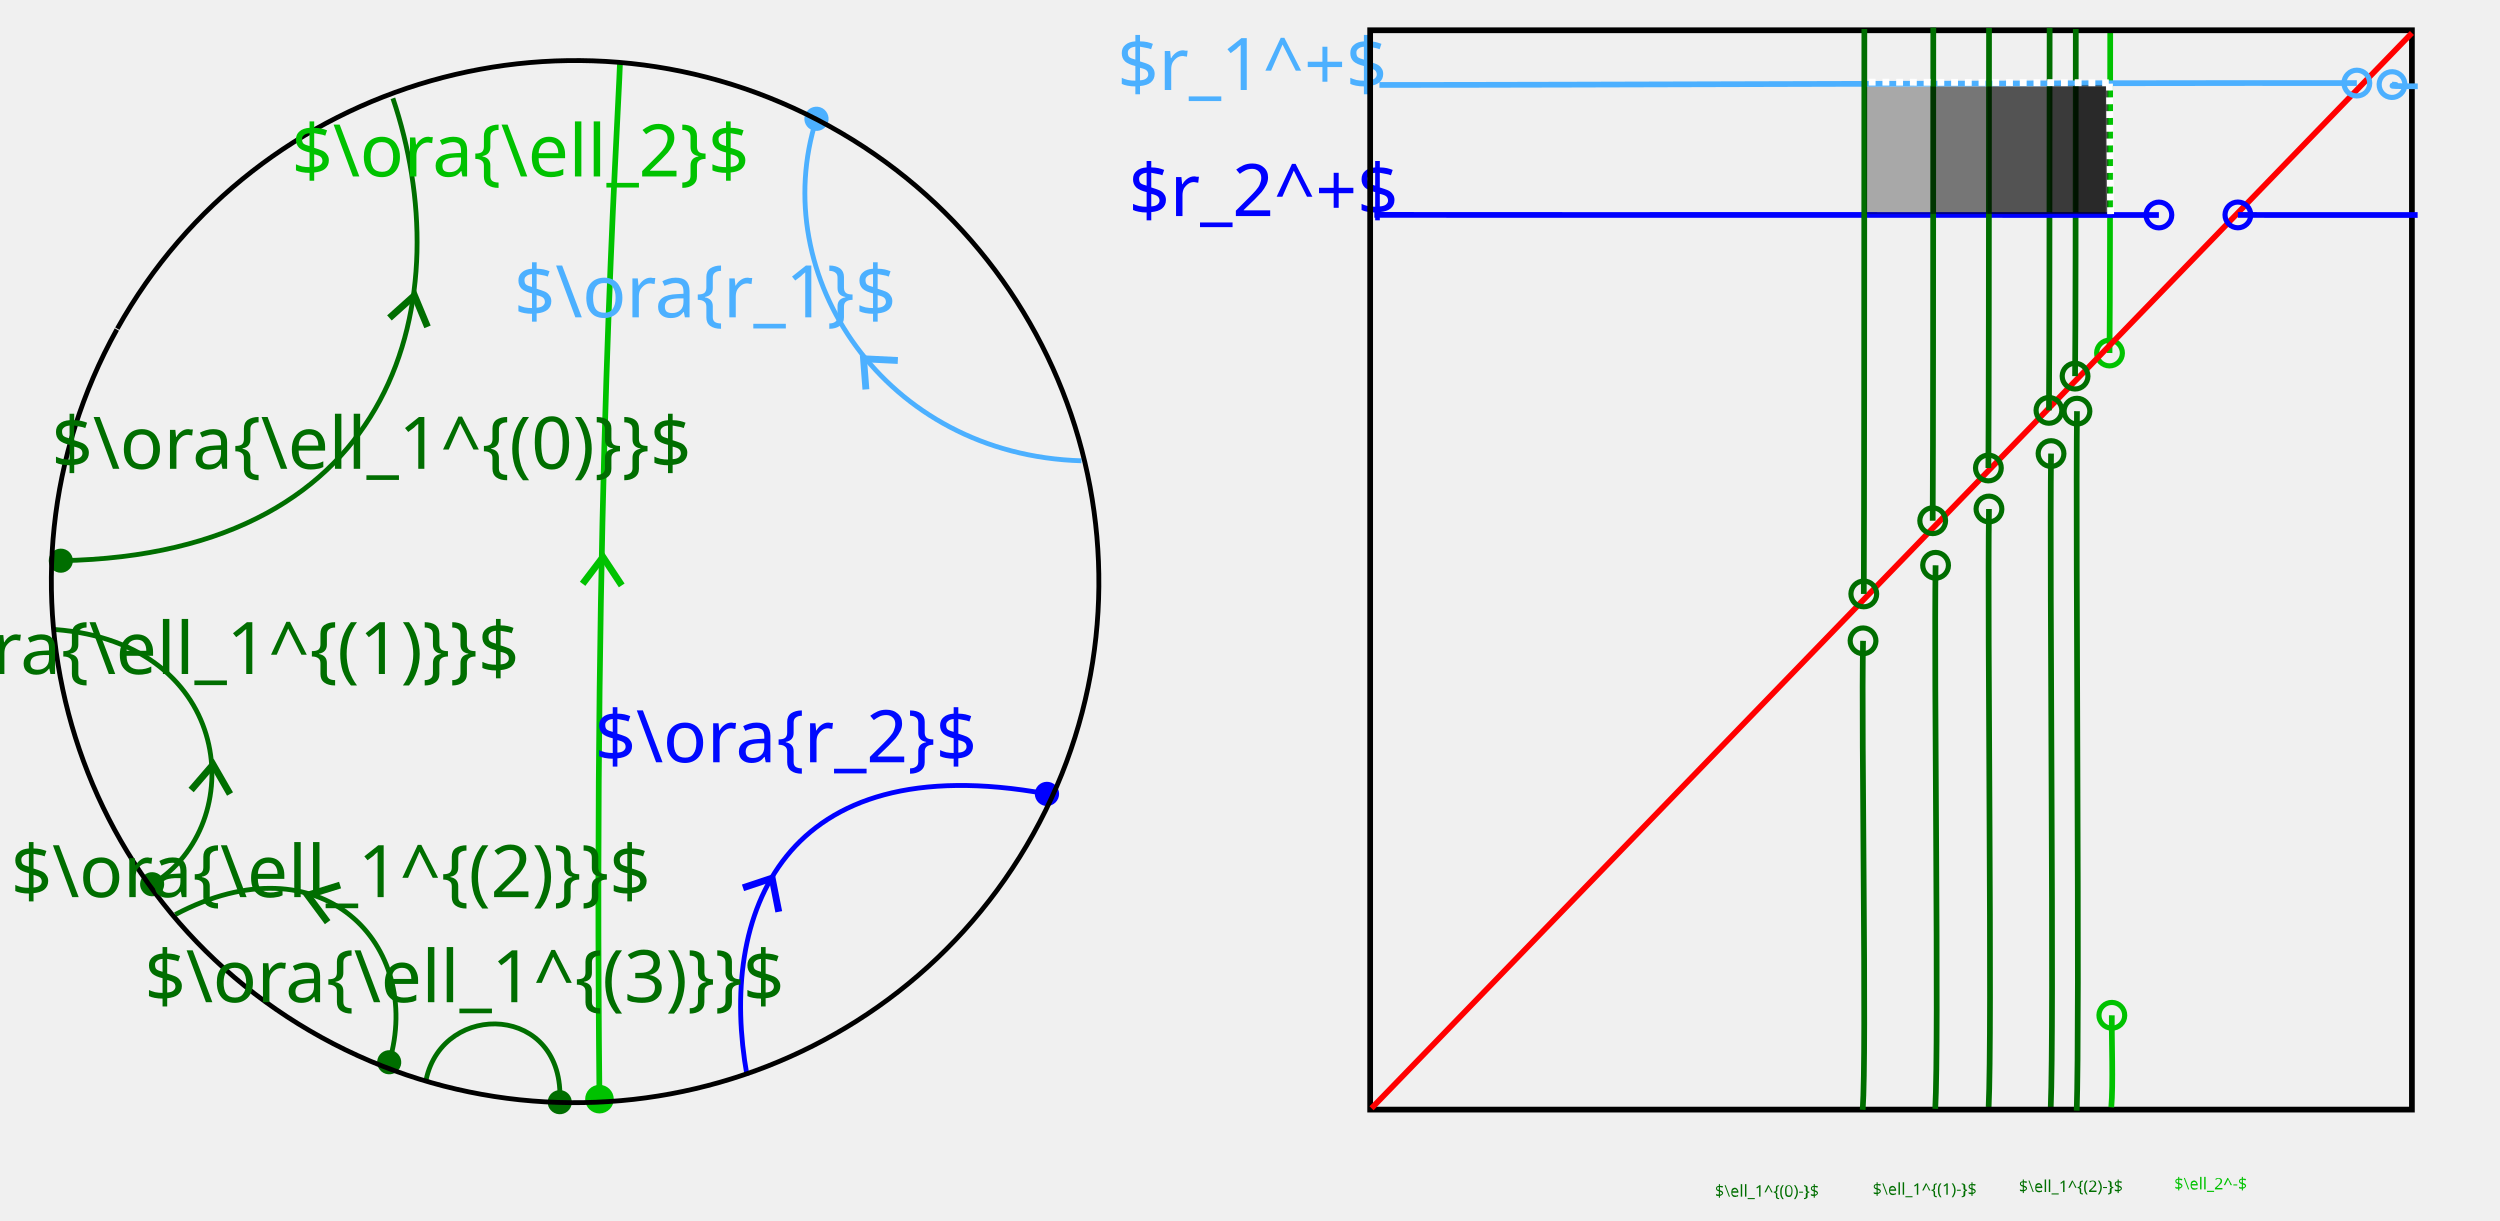
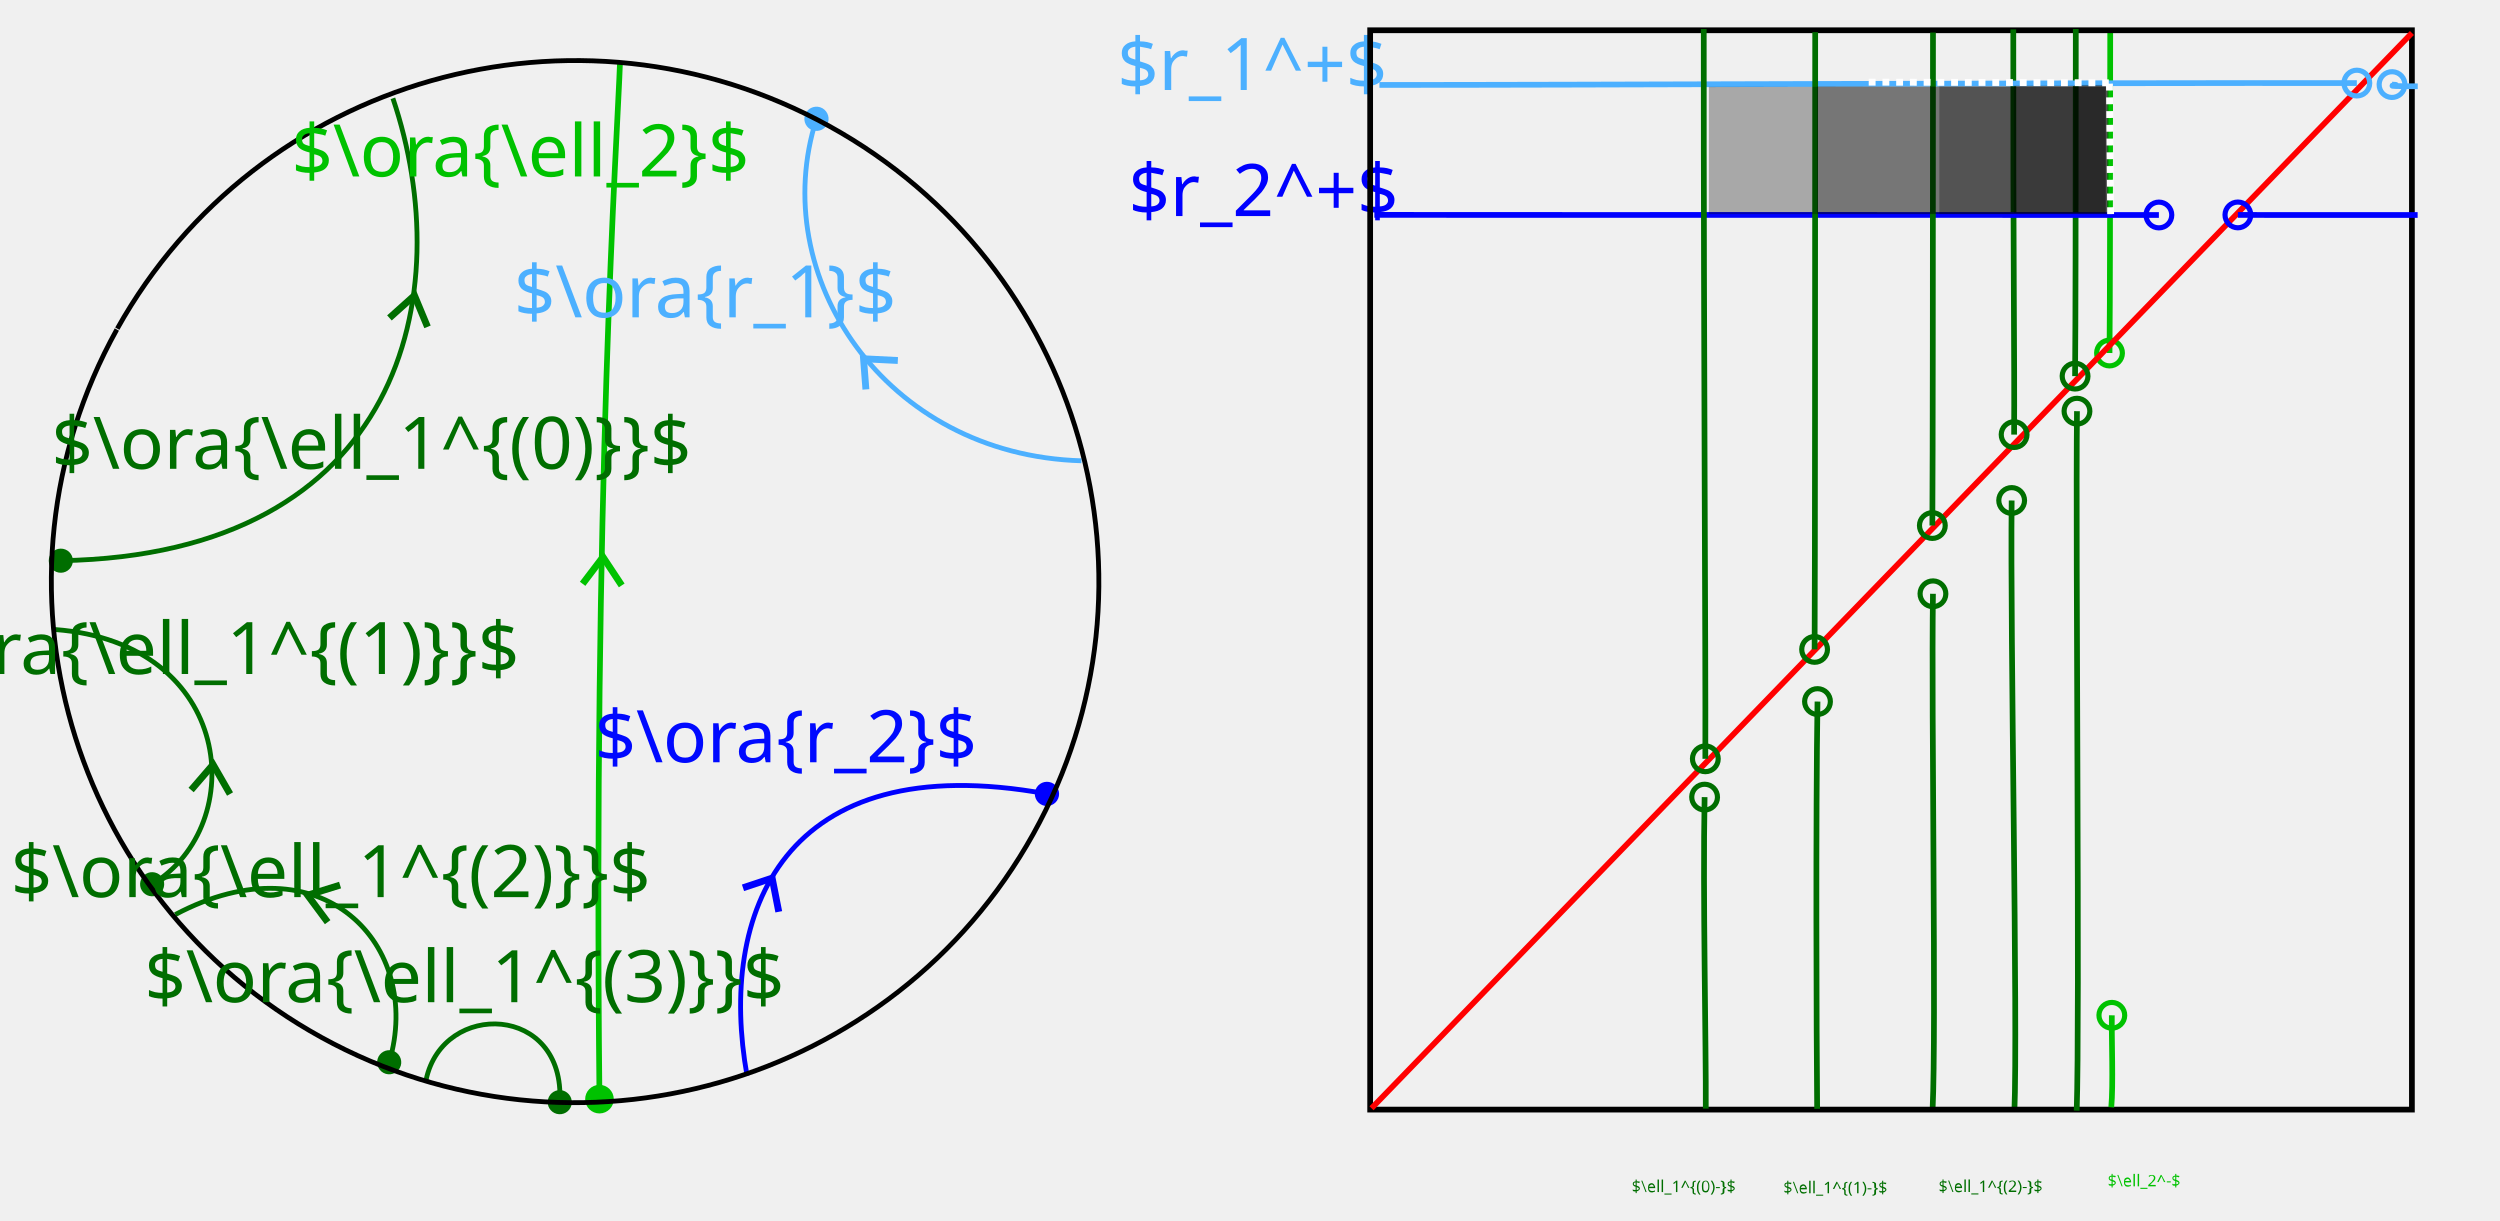
<svg xmlns="http://www.w3.org/2000/svg" width="4.3in" height="2.1in" viewBox="0 0 109.22 53.34" version="1.1" id="svg1">
  <defs id="defs1">
    <clipPath clipPathUnits="userSpaceOnUse" id="clipPath52">
      <path id="path52" style="stroke-width:0.1;stroke-linecap:square;paint-order:markers fill stroke;stop-color:#000000" d="m -880.828,-187.298 h 1640.84 v 73.282 h -1640.84 z" />
    </clipPath>
    <rect x="644.477" y="100.005" width="63.64" height="68.69" id="rect4" />
    <rect x="644.477" y="100.005" width="63.64" height="68.69" id="rect4-5" />
    <rect x="644.477" y="100.005" width="63.64" height="68.69" id="rect4-5-6" />
    <rect x="644.477" y="100.005" width="63.64" height="68.69" id="rect4-5-6-1" />
    <rect x="644.477" y="100.005" width="63.64" height="68.69" id="rect4-5-6-1-0" />
    <rect x="644.477" y="100.005" width="63.64" height="68.69" id="rect4-9" />
    <rect x="644.477" y="100.005" width="63.64" height="68.69" id="rect4-5-6-9" />
    <rect x="644.477" y="100.005" width="63.64" height="68.69" id="rect4-5-6-1-0-8" />
    <marker style="overflow:visible" id="ColoredDot-0" refX="0" refY="0" orient="auto" markerWidth="1" markerHeight="1" viewBox="0 0 1 1" preserveAspectRatio="xMidYMid">
      <path transform="scale(0.45)" style="fill:context-fill;fill-rule:evenodd;stroke:context-stroke;stroke-width:2" d="M 5,0 C 5,2.76 2.76,5 0,5 -2.76,5 -5,2.76 -5,0 c 0,-2.76 2.3,-5 5,-5 2.76,0 5,2.24 5,5 z" id="path20-1" />
    </marker>
    <marker style="overflow:visible" id="marker4-6-8-9-7-7" refX="0" refY="0" orient="auto-start-reverse" markerWidth="1" markerHeight="1" viewBox="0 0 1 1" preserveAspectRatio="xMidYMid">
      <path transform="scale(0.7)" d="M -2,-4 9,0 -2,4 c 2,-2.33 2,-5.66 0,-8 z" style="fill:context-stroke;fill-rule:evenodd;stroke:none" id="path4-9-0-6-7-8" />
    </marker>
    <marker style="overflow:visible" id="ColoredDot-77-1-5" refX="0" refY="0" orient="auto" markerWidth="1" markerHeight="1" viewBox="0 0 1 1" preserveAspectRatio="xMidYMid">
      <path transform="scale(0.45)" style="fill:context-fill;fill-rule:evenodd;stroke:context-stroke;stroke-width:2" d="M 5,0 C 5,2.76 2.76,5 0,5 -2.76,5 -5,2.76 -5,0 c 0,-2.76 2.3,-5 5,-5 2.76,0 5,2.24 5,5 z" id="path20-9-6-6" />
    </marker>
    <marker style="overflow:visible" id="marker4-6-8-6-3" refX="0" refY="0" orient="auto-start-reverse" markerWidth="1" markerHeight="1" viewBox="0 0 1 1" preserveAspectRatio="xMidYMid">
      <path transform="scale(0.7)" d="M -2,-4 9,0 -2,4 c 2,-2.33 2,-5.66 0,-8 z" style="fill:context-stroke;fill-rule:evenodd;stroke:none" id="path4-9-0-3-7" />
    </marker>
    <marker style="overflow:visible" id="ColoredDot-6-5" refX="0" refY="0" orient="auto" markerWidth="1" markerHeight="1" viewBox="0 0 1 1" preserveAspectRatio="xMidYMid">
      <path transform="scale(0.45)" style="fill:context-fill;fill-rule:evenodd;stroke:context-stroke;stroke-width:2" d="M 5,0 C 5,2.76 2.76,5 0,5 -2.76,5 -5,2.76 -5,0 c 0,-2.76 2.3,-5 5,-5 2.76,0 5,2.24 5,5 z" id="path20-7-3" />
    </marker>
    <marker style="overflow:visible" id="marker4" refX="0" refY="0" orient="auto" markerWidth="1" markerHeight="1" viewBox="0 0 1 1" preserveAspectRatio="xMidYMid">
      <path transform="scale(0.45)" style="fill:context-fill;fill-rule:evenodd;stroke:context-stroke;stroke-width:2" d="M 5,0 C 5,2.76 2.76,5 0,5 -2.76,5 -5,2.76 -5,0 c 0,-2.76 2.3,-5 5,-5 2.76,0 5,2.24 5,5 z" id="path4" />
    </marker>
    <marker style="overflow:visible" id="marker4-6-8-9-7-8" refX="0" refY="0" orient="auto-start-reverse" markerWidth="1" markerHeight="1" viewBox="0 0 1 1" preserveAspectRatio="xMidYMid">
      <path transform="scale(0.7)" d="M -2,-4 9,0 -2,4 c 2,-2.33 2,-5.66 0,-8 z" style="fill:context-stroke;fill-rule:evenodd;stroke:none" id="path4-9-0-6-7-9" />
    </marker>
    <marker style="overflow:visible" id="ColoredDot-77-1-1" refX="0" refY="0" orient="auto" markerWidth="1" markerHeight="1" viewBox="0 0 1 1" preserveAspectRatio="xMidYMid">
      <path transform="scale(0.45)" style="fill:context-fill;fill-rule:evenodd;stroke:context-stroke;stroke-width:2" d="M 5,0 C 5,2.76 2.76,5 0,5 -2.76,5 -5,2.76 -5,0 c 0,-2.76 2.3,-5 5,-5 2.76,0 5,2.24 5,5 z" id="path20-9-6-5" />
    </marker>
    <marker style="overflow:visible" id="marker4-6-8-0" refX="0" refY="0" orient="auto-start-reverse" markerWidth="1" markerHeight="1" viewBox="0 0 1 1" preserveAspectRatio="xMidYMid">
      <path transform="scale(0.7)" d="M -2,-4 9,0 -2,4 c 2,-2.33 2,-5.66 0,-8 z" style="fill:context-stroke;fill-rule:evenodd;stroke:none" id="path4-9-0-1" />
    </marker>
    <marker style="overflow:visible" id="Dot" refX="0" refY="0" orient="auto" markerWidth="1" markerHeight="1" viewBox="0 0 1 1" preserveAspectRatio="xMidYMid">
      <path transform="scale(0.5)" style="fill:context-stroke;fill-rule:evenodd;stroke:none" d="M 5,0 C 5,2.76 2.76,5 0,5 -2.76,5 -5,2.76 -5,0 c 0,-2.76 2.3,-5 5,-5 2.76,0 5,2.24 5,5 z" id="path17" />
    </marker>
    <marker style="overflow:visible" id="marker4-6" refX="0" refY="0" orient="auto-start-reverse" markerWidth="1" markerHeight="1" viewBox="0 0 1 1" preserveAspectRatio="xMidYMid">
      <path transform="scale(0.7)" d="M -2,-4 9,0 -2,4 c 2,-2.33 2,-5.66 0,-8 z" style="fill:context-stroke;fill-rule:evenodd;stroke:none" id="path4-9" />
    </marker>
    <marker style="overflow:visible" id="marker4-6-8-9-8" refX="0" refY="0" orient="auto-start-reverse" markerWidth="1" markerHeight="1" viewBox="0 0 1 1" preserveAspectRatio="xMidYMid">
      <path transform="scale(0.7)" d="M -2,-4 9,0 -2,4 c 2,-2.33 2,-5.66 0,-8 z" style="fill:context-stroke;fill-rule:evenodd;stroke:none" id="path4-9-0-6-76" />
    </marker>
    <marker style="overflow:visible" id="ColoredDot-77-2" refX="0" refY="0" orient="auto" markerWidth="1" markerHeight="1" viewBox="0 0 1 1" preserveAspectRatio="xMidYMid">
      <path transform="scale(0.45)" style="fill:context-fill;fill-rule:evenodd;stroke:context-stroke;stroke-width:2" d="M 5,0 C 5,2.76 2.76,5 0,5 -2.76,5 -5,2.76 -5,0 c 0,-2.76 2.3,-5 5,-5 2.76,0 5,2.24 5,5 z" id="path20-9-691" />
    </marker>
    <marker style="overflow:visible" id="Dot-0" refX="0" refY="0" orient="auto" markerWidth="1" markerHeight="1" viewBox="0 0 1 1" preserveAspectRatio="xMidYMid">
      <path transform="scale(0.5)" style="fill:context-stroke;fill-rule:evenodd;stroke:none" d="M 5,0 C 5,2.76 2.76,5 0,5 -2.76,5 -5,2.76 -5,0 c 0,-2.76 2.3,-5 5,-5 2.76,0 5,2.24 5,5 z" id="path17-0" />
    </marker>
    <marker style="overflow:visible" id="marker4-6-8-9-7-7-9" refX="0" refY="0" orient="auto-start-reverse" markerWidth="1" markerHeight="1" viewBox="0 0 1 1" preserveAspectRatio="xMidYMid">
      <path transform="scale(0.7)" d="M -2,-4 9,0 -2,4 c 2,-2.33 2,-5.66 0,-8 z" style="fill:context-stroke;fill-rule:evenodd;stroke:none" id="path4-9-0-6-7-8-1" />
    </marker>
    <marker style="overflow:visible" id="ColoredDot-77-1-5-7" refX="0" refY="0" orient="auto" markerWidth="1" markerHeight="1" viewBox="0 0 1 1" preserveAspectRatio="xMidYMid">
      <path transform="scale(0.45)" style="fill:context-fill;fill-rule:evenodd;stroke:context-stroke;stroke-width:2" d="M 5,0 C 5,2.76 2.76,5 0,5 -2.76,5 -5,2.76 -5,0 c 0,-2.76 2.3,-5 5,-5 2.76,0 5,2.24 5,5 z" id="path20-9-6-6-3" />
    </marker>
    <marker style="overflow:visible" id="marker4-6-8-9-7-8-7" refX="0" refY="0" orient="auto-start-reverse" markerWidth="1" markerHeight="1" viewBox="0 0 1 1" preserveAspectRatio="xMidYMid">
      <path transform="scale(0.7)" d="M -2,-4 9,0 -2,4 c 2,-2.33 2,-5.66 0,-8 z" style="fill:context-stroke;fill-rule:evenodd;stroke:none" id="path4-9-0-6-7-9-9" />
    </marker>
    <marker style="overflow:visible" id="ColoredDot-77-1-1-6" refX="0" refY="0" orient="auto" markerWidth="1" markerHeight="1" viewBox="0 0 1 1" preserveAspectRatio="xMidYMid">
      <path transform="scale(0.45)" style="fill:context-fill;fill-rule:evenodd;stroke:context-stroke;stroke-width:2" d="M 5,0 C 5,2.76 2.76,5 0,5 -2.76,5 -5,2.76 -5,0 c 0,-2.76 2.3,-5 5,-5 2.76,0 5,2.24 5,5 z" id="path20-9-6-5-2" />
    </marker>
    <marker style="overflow:visible" id="marker4-6-8-9-7-8-1" refX="0" refY="0" orient="auto-start-reverse" markerWidth="1" markerHeight="1" viewBox="0 0 1 1" preserveAspectRatio="xMidYMid">
      <path transform="scale(0.7)" d="M -2,-4 9,0 -2,4 c 2,-2.33 2,-5.66 0,-8 z" style="fill:context-stroke;fill-rule:evenodd;stroke:none" id="path4-9-0-6-7-9-7" />
    </marker>
    <marker style="overflow:visible" id="ColoredDot-77-1-1-8" refX="0" refY="0" orient="auto" markerWidth="1" markerHeight="1" viewBox="0 0 1 1" preserveAspectRatio="xMidYMid">
      <path transform="scale(0.45)" style="fill:context-fill;fill-rule:evenodd;stroke:context-stroke;stroke-width:2" d="M 5,0 C 5,2.76 2.76,5 0,5 -2.76,5 -5,2.76 -5,0 c 0,-2.76 2.3,-5 5,-5 2.76,0 5,2.24 5,5 z" id="path20-9-6-5-7" />
    </marker>
    <marker style="overflow:visible" id="marker4-6-8-9-7-8-1-1" refX="0" refY="0" orient="auto-start-reverse" markerWidth="1" markerHeight="1" viewBox="0 0 1 1" preserveAspectRatio="xMidYMid">
      <path transform="scale(0.7)" d="M -2,-4 9,0 -2,4 c 2,-2.33 2,-5.66 0,-8 z" style="fill:context-stroke;fill-rule:evenodd;stroke:none" id="path4-9-0-6-7-9-7-9" />
    </marker>
    <marker style="overflow:visible" id="ColoredDot-77-1-1-8-9" refX="0" refY="0" orient="auto" markerWidth="1" markerHeight="1" viewBox="0 0 1 1" preserveAspectRatio="xMidYMid">
      <path transform="scale(0.45)" style="fill:context-fill;fill-rule:evenodd;stroke:context-stroke;stroke-width:2" d="M 5,0 C 5,2.76 2.76,5 0,5 -2.76,5 -5,2.76 -5,0 c 0,-2.76 2.3,-5 5,-5 2.76,0 5,2.24 5,5 z" id="path20-9-6-5-7-1" />
    </marker>
    <marker style="overflow:visible" id="marker4-6-8-9-7-8-1-1-9" refX="0" refY="0" orient="auto-start-reverse" markerWidth="1" markerHeight="1" viewBox="0 0 1 1" preserveAspectRatio="xMidYMid">
      <path transform="scale(0.7)" d="M -2,-4 9,0 -2,4 c 2,-2.33 2,-5.66 0,-8 z" style="fill:context-stroke;fill-rule:evenodd;stroke:none" id="path4-9-0-6-7-9-7-9-5" />
    </marker>
    <marker style="overflow:visible" id="ColoredDot-77-1-1-8-9-0" refX="0" refY="0" orient="auto" markerWidth="1" markerHeight="1" viewBox="0 0 1 1" preserveAspectRatio="xMidYMid">
      <path transform="scale(0.45)" style="fill:context-fill;fill-rule:evenodd;stroke:context-stroke;stroke-width:2" d="M 5,0 C 5,2.76 2.76,5 0,5 -2.76,5 -5,2.76 -5,0 c 0,-2.76 2.3,-5 5,-5 2.76,0 5,2.24 5,5 z" id="path20-9-6-5-7-1-4" />
    </marker>
    <marker style="overflow:visible" id="marker4-6-8-0-1" refX="0" refY="0" orient="auto-start-reverse" markerWidth="1" markerHeight="1" viewBox="0 0 1 1" preserveAspectRatio="xMidYMid">
      <path transform="scale(0.7)" d="M -2,-4 9,0 -2,4 c 2,-2.33 2,-5.66 0,-8 z" style="fill:context-stroke;fill-rule:evenodd;stroke:none" id="path4-9-0-1-4" />
    </marker>
    <marker style="overflow:visible" id="ColoredDot-0-3" refX="0" refY="0" orient="auto" markerWidth="1" markerHeight="1" viewBox="0 0 1 1" preserveAspectRatio="xMidYMid">
      <path transform="scale(0.45)" style="fill:context-fill;fill-rule:evenodd;stroke:context-stroke;stroke-width:2" d="M 5,0 C 5,2.76 2.76,5 0,5 -2.76,5 -5,2.76 -5,0 c 0,-2.76 2.3,-5 5,-5 2.76,0 5,2.24 5,5 z" id="path20-1-9" />
    </marker>
    <marker style="overflow:visible" id="marker4-6-8-0-9" refX="0" refY="0" orient="auto-start-reverse" markerWidth="1" markerHeight="1" viewBox="0 0 1 1" preserveAspectRatio="xMidYMid">
      <path transform="scale(0.7)" d="M -2,-4 9,0 -2,4 c 2,-2.33 2,-5.66 0,-8 z" style="fill:context-stroke;fill-rule:evenodd;stroke:none" id="path4-9-0-1-2" />
    </marker>
    <marker style="overflow:visible" id="ColoredDot-0-6" refX="0" refY="0" orient="auto" markerWidth="1" markerHeight="1" viewBox="0 0 1 1" preserveAspectRatio="xMidYMid">
      <path transform="scale(0.45)" style="fill:context-fill;fill-rule:evenodd;stroke:context-stroke;stroke-width:2" d="M 5,0 C 5,2.76 2.76,5 0,5 -2.76,5 -5,2.76 -5,0 c 0,-2.76 2.3,-5 5,-5 2.76,0 5,2.24 5,5 z" id="path20-1-0" />
    </marker>
    <marker style="overflow:visible" id="marker4-6-8-0-9-5" refX="0" refY="0" orient="auto-start-reverse" markerWidth="1" markerHeight="1" viewBox="0 0 1 1" preserveAspectRatio="xMidYMid">
      <path transform="scale(0.7)" d="M -2,-4 9,0 -2,4 c 2,-2.33 2,-5.66 0,-8 z" style="fill:context-stroke;fill-rule:evenodd;stroke:none" id="path4-9-0-1-2-5" />
    </marker>
    <marker style="overflow:visible" id="ColoredDot-0-6-9" refX="0" refY="0" orient="auto" markerWidth="1" markerHeight="1" viewBox="0 0 1 1" preserveAspectRatio="xMidYMid">
      <path transform="scale(0.45)" style="fill:context-fill;fill-rule:evenodd;stroke:context-stroke;stroke-width:2" d="M 5,0 C 5,2.76 2.76,5 0,5 -2.76,5 -5,2.76 -5,0 c 0,-2.76 2.3,-5 5,-5 2.76,0 5,2.24 5,5 z" id="path20-1-0-2" />
    </marker>
    <marker style="overflow:visible" id="marker4-6-8-0-5" refX="0" refY="0" orient="auto-start-reverse" markerWidth="1" markerHeight="1" viewBox="0 0 1 1" preserveAspectRatio="xMidYMid">
      <path transform="scale(0.7)" d="M -2,-4 9,0 -2,4 c 2,-2.33 2,-5.66 0,-8 z" style="fill:context-stroke;fill-rule:evenodd;stroke:none" id="path4-9-0-1-3" />
    </marker>
    <marker style="overflow:visible" id="ColoredDot-0-1" refX="0" refY="0" orient="auto" markerWidth="1" markerHeight="1" viewBox="0 0 1 1" preserveAspectRatio="xMidYMid">
      <path transform="scale(0.45)" style="fill:context-fill;fill-rule:evenodd;stroke:context-stroke;stroke-width:2" d="M 5,0 C 5,2.76 2.76,5 0,5 -2.76,5 -5,2.76 -5,0 c 0,-2.76 2.3,-5 5,-5 2.76,0 5,2.24 5,5 z" id="path20-1-8" />
    </marker>
    <marker style="overflow:visible" id="Dot-2" refX="0" refY="0" orient="auto" markerWidth="1" markerHeight="1" viewBox="0 0 1 1" preserveAspectRatio="xMidYMid">
      <path transform="scale(0.5)" style="fill:context-stroke;fill-rule:evenodd;stroke:none" d="M 5,0 C 5,2.76 2.76,5 0,5 -2.76,5 -5,2.76 -5,0 c 0,-2.76 2.3,-5 5,-5 2.76,0 5,2.24 5,5 z" id="path17-7" />
    </marker>
    <marker style="overflow:visible" id="Dot-2-1" refX="0" refY="0" orient="auto" markerWidth="1" markerHeight="1" viewBox="0 0 1 1" preserveAspectRatio="xMidYMid">
      <path transform="scale(0.5)" style="fill:context-stroke;fill-rule:evenodd;stroke:none" d="M 5,0 C 5,2.76 2.76,5 0,5 -2.76,5 -5,2.76 -5,0 c 0,-2.76 2.3,-5 5,-5 2.76,0 5,2.24 5,5 z" id="path17-7-4" />
    </marker>
    <marker style="overflow:visible" id="Dot-2-1-3" refX="0" refY="0" orient="auto" markerWidth="1" markerHeight="1" viewBox="0 0 1 1" preserveAspectRatio="xMidYMid">
      <path transform="scale(0.5)" style="fill:context-stroke;fill-rule:evenodd;stroke:none" d="M 5,0 C 5,2.76 2.76,5 0,5 -2.76,5 -5,2.76 -5,0 c 0,-2.76 2.3,-5 5,-5 2.76,0 5,2.24 5,5 z" id="path17-7-4-2" />
    </marker>
  </defs>
  <g id="layer1" transform="translate(-12.10939,6.048508)">
    <path style="fill:none;stroke:#006e00;stroke-width:0.211;stroke-dasharray:none;stroke-opacity:1;marker-end:url(#Dot)" d="M 29.274,-1.754 C 32.16,6.783 29.708,18.184 14.767,18.447" id="path3-6" />
    <path style="fill:none;stroke:#006e00;stroke-width:0.211;stroke-dasharray:none;stroke-opacity:1;marker-end:url(#Dot-2)" d="m 14.508,21.454 c 7.844,0.586 8.526,8.526 4.249,11.128" id="path3-6-0" />
    <path style="fill:none;stroke:#006e00;stroke-width:0.211;stroke-dasharray:none;stroke-opacity:1;marker-end:url(#Dot-2-1)" d="m 19.766,33.908 c 6.394,-3.39 10.864,1.323 9.347,6.451" id="path3-6-0-7" />
    <path style="fill:none;stroke:#006e00;stroke-width:0.211;stroke-dasharray:none;stroke-opacity:1;marker-end:url(#Dot-2-1-3)" d="m 30.725,41.124 c 0.735,-3.483 6.094,-3.307 5.839,0.979" id="path3-6-0-7-5" />
    <path style="fill:none;fill-opacity:1;stroke:#00c200;stroke-width:0.25;stroke-dasharray:none;stroke-opacity:1;marker-mid:url(#marker4-6);marker-end:url(#Dot-0)" d="M 39.198,-3.372 C 39.082,-0.003 38.02,15.21 38.299,41.971" id="path3-6-2" />
-     <path style="fill:none;fill-opacity:1;stroke:#006e00;stroke-width:0.25;stroke-dasharray:none;stroke-opacity:1;marker-mid:url(#marker4-6-8-0);marker-end:url(#ColoredDot-0);stroke-dashoffset:0" d="m 101.702,42.326 c 0.154,-3.775 -0.057,-22.61 0.013,-28.559" id="path3-6-2-6-4" />
-     <path style="fill:none;fill-opacity:1;stroke:#006e00;stroke-width:0.25;stroke-dasharray:none;stroke-opacity:1;marker-mid:url(#marker4-6-8-0-1);marker-end:url(#ColoredDot-0-3);stroke-dashoffset:0" d="m 98.989,42.316 c 0.161,-3.453 -0.06,-20.684 0.014,-26.127" id="path3-6-2-6-4-1" />
+     <path style="fill:none;fill-opacity:1;stroke:#006e00;stroke-width:0.25;stroke-dasharray:none;stroke-dashoffset:0;stroke-opacity:1;marker-mid:url(#marker4-6-8-0);marker-end:url(#ColoredDot-0)" d="M 100.114,42.524 C 100.268,38.749 99.925,21.767 99.995,15.817" id="path3-6-2-6-4" />
+     <path style="fill:none;fill-opacity:1;stroke:#006e00;stroke-width:0.25;stroke-dasharray:none;stroke-dashoffset:0;stroke-opacity:1;marker-mid:url(#marker4-6-8-0-1);marker-end:url(#ColoredDot-0-3)" d="m 96.542,42.382 c 0.161,-3.453 -0.06,-17.046 0.014,-22.489" id="path3-6-2-6-4-1" />
    <path style="fill:none;fill-opacity:1;stroke:#00c200;stroke-width:0.25;stroke-dasharray:none;stroke-opacity:1;marker-mid:url(#marker4-6-8-9-8);marker-end:url(#ColoredDot-77-2)" d="m 104.301,-4.79 c -0.008,8.511 -0.008,11.439 -0.031,14.164" id="path3-6-2-6-9-98" />
    <path style="fill:none;stroke:#4cb0ff;stroke-width:0.212;stroke-dasharray:none;stroke-opacity:1;marker-start:url(#Dot);marker-mid:url(#marker4);marker-end:" d="M 47.78,-0.858 C 45.577,6.002 50.756,13.833 59.355,14.083" id="path4-0-1" />
    <path style="fill:none;stroke:#0000ff;stroke-width:0.212;stroke-dasharray:none;stroke-opacity:1;marker-start:url(#Dot);marker-mid:url(#marker4-6);marker-end:" d="M 57.849,28.636 C 46.263,26.522 43.478,33.888 44.746,40.942" id="path4-0-1-6" />
    <path style="fill:none;stroke:#000000;stroke-width:0.211;stroke-dasharray:none;stroke-opacity:1" id="path15-3" d="M -17.214,8.347 A 22.878,22.76 0 0 1 -26.153,39.273 22.878,22.76 0 0 1 -57.245,30.395 22.878,22.76 0 0 1 -48.335,-0.54 22.878,22.76 0 0 1 -17.234,8.31" transform="scale(-1,1)" />
    <text xml:space="preserve" style="font-style:normal;font-weight:normal;font-size:3.175px;line-height:1.25;font-family:sans-serif;text-align:center;text-anchor:middle;fill:#4cb0ff;fill-opacity:1;stroke:none;stroke-width:0.074" x="44.973" y="7.815" id="text1461-1-6">
      <tspan id="tspan1459-1-8" x="44.973" y="7.815" style="font-size:3.175px;text-align:center;text-anchor:middle;fill:#4cb0ff;fill-opacity:1;stroke-width:0.074">$\ora{r_1}$</tspan>
    </text>
    <text xml:space="preserve" style="font-style:normal;font-weight:normal;font-size:3.175px;line-height:1.25;font-family:sans-serif;text-align:center;text-anchor:middle;fill:#4cb0ff;fill-opacity:1;stroke:none;stroke-width:0.074" x="68.878" y="-2.118" id="text1461-1-6-4">
      <tspan id="tspan1459-1-8-0" x="68.878" y="-2.118" style="font-size:3.175px;text-align:center;text-anchor:middle;fill:#4cb0ff;fill-opacity:1;stroke-width:0.074">$r_1^+$</tspan>
    </text>
    <text xml:space="preserve" style="font-style:normal;font-weight:normal;font-size:3.175px;line-height:1.25;font-family:sans-serif;text-align:center;text-anchor:middle;fill:#0000ff;fill-opacity:1;stroke:none;stroke-width:0.074" x="69.372" y="3.391" id="text1461-1-6-4-8">
      <tspan id="tspan1459-1-8-0-5" x="69.372" y="3.391" style="font-size:3.175px;text-align:center;text-anchor:middle;fill:#0000ff;fill-opacity:1;stroke-width:0.074">$r_2^+$</tspan>
    </text>
    <text xml:space="preserve" style="font-style:normal;font-weight:normal;font-size:3.175px;line-height:1.25;font-family:sans-serif;text-align:center;text-anchor:middle;fill:#00c200;fill-opacity:1;stroke:none;stroke-width:0.074;stroke-dasharray:none" x="36.904" y="1.658" id="text1461-1-6-5">
      <tspan id="tspan1459-1-8-9" x="36.904" y="1.658" style="font-size:3.175px;text-align:center;text-anchor:middle;fill:#00c200;fill-opacity:1;stroke-width:0.074;stroke-dasharray:none">$\ora{\ell_2}$</tspan>
    </text>
    <text xml:space="preserve" style="font-style:normal;font-weight:normal;font-size:3.175px;line-height:1.25;font-family:sans-serif;text-align:center;text-anchor:middle;fill:#006e00;fill-opacity:1;stroke:none;stroke-width:0.074" x="30.394" y="14.433" id="text1461-1-6-5-35">
      <tspan id="tspan1459-1-8-9-8" x="30.394" y="14.433" style="font-size:3.175px;text-align:center;text-anchor:middle;fill:#006e00;fill-opacity:1;stroke-width:0.074">$\ora{\ell_1^{(0)}}$</tspan>
    </text>
    <text xml:space="preserve" style="font-style:normal;font-weight:normal;font-size:3.175px;line-height:1.25;font-family:sans-serif;text-align:center;text-anchor:middle;fill:#006e00;fill-opacity:1;stroke:none;stroke-width:0.074" x="22.879" y="23.398" id="text1461-1-6-5-35-7">
      <tspan id="tspan1459-1-8-9-8-7" x="22.879" y="23.398" style="font-size:3.175px;text-align:center;text-anchor:middle;fill:#006e00;fill-opacity:1;stroke-width:0.074">$\ora{\ell_1^{(1)}}$</tspan>
    </text>
    <text xml:space="preserve" style="font-style:normal;font-weight:normal;font-size:3.175px;line-height:1.25;font-family:sans-serif;text-align:center;text-anchor:middle;fill:#006e00;fill-opacity:1;stroke:none;stroke-width:0.074" x="28.617" y="33.145" id="text1461-1-6-5-35-7-4">
      <tspan id="tspan1459-1-8-9-8-7-5" x="28.617" y="33.145" style="font-size:3.175px;text-align:center;text-anchor:middle;fill:#006e00;fill-opacity:1;stroke-width:0.074">$\ora{\ell_1^{(2)}}$</tspan>
    </text>
    <text xml:space="preserve" style="font-style:normal;font-weight:normal;font-size:3.175px;line-height:1.25;font-family:sans-serif;text-align:center;text-anchor:middle;fill:#006e00;fill-opacity:1;stroke:none;stroke-width:0.074" x="34.459" y="37.732" id="text1461-1-6-5-35-7-4-5">
      <tspan id="tspan1459-1-8-9-8-7-5-9" x="34.459" y="37.732" style="font-size:3.175px;text-align:center;text-anchor:middle;fill:#006e00;fill-opacity:1;stroke-width:0.074">$\ora{\ell_1^{(3)}}$</tspan>
    </text>
-     <text xml:space="preserve" style="font-style:normal;font-weight:normal;font-size:0.706px;line-height:1.25;font-family:sans-serif;text-align:center;text-anchor:middle;fill:#00c200;fill-opacity:1;stroke:none;stroke-width:0.074" x="109.15" y="45.915" id="text1461-1-6-5-3">
-       <tspan id="tspan1459-1-8-9-5" x="109.15" y="45.915" style="font-size:0.706px;text-align:center;text-anchor:middle;fill:#00c200;fill-opacity:1;stroke-width:0.074">$\ell_2^-$</tspan>
-     </text>
-     <text xml:space="preserve" style="font-style:normal;font-weight:normal;font-size:0.706px;line-height:1.25;font-family:sans-serif;text-align:center;text-anchor:middle;fill:#006e00;fill-opacity:1;stroke:none;stroke-width:0.074" x="89.765" y="46.233" id="text1461-1-6-5-3-4">
-       <tspan x="89.765" y="46.233" style="font-size:0.706px;text-align:center;text-anchor:middle;fill:#006e00;fill-opacity:1;stroke-width:0.074" id="tspan9">$\ell_1^{(0)-}$</tspan>
-     </text>
-     <text xml:space="preserve" style="font-style:normal;font-weight:normal;font-size:0.706px;line-height:1.25;font-family:sans-serif;text-align:center;text-anchor:middle;fill:#006e00;fill-opacity:1;stroke:none;stroke-width:0.074" x="96.657" y="46.148" id="text1461-1-6-5-3-4-6">
-       <tspan x="96.657" y="46.148" style="font-size:0.706px;text-align:center;text-anchor:middle;fill:#006e00;fill-opacity:1;stroke-width:0.074" id="tspan9-3">$\ell_1^{(1)-}$</tspan>
-     </text>
-     <text xml:space="preserve" style="font-style:normal;font-weight:normal;font-size:0.706px;line-height:1.25;font-family:sans-serif;text-align:center;text-anchor:middle;fill:#006e00;fill-opacity:1;stroke:none;stroke-width:0.074" x="103.041" y="46.028" id="text1461-1-6-5-3-4-6-4">
-       <tspan x="103.041" y="46.028" style="text-align:center;text-anchor:middle;fill:#006e00;fill-opacity:1;stroke-width:0.074;font-size:0.706px" id="tspan9-3-7">$\ell_1^{(2)-}$</tspan>
+     <text xml:space="preserve" style="font-style:normal;font-weight:normal;font-size:0.706px;line-height:1.25;font-family:sans-serif;text-align:center;text-anchor:middle;fill:#00c200;fill-opacity:1;stroke:none;stroke-width:0.074" x="106.24" y="45.783" id="text1461-1-6-5-3">
+       <tspan id="tspan1459-1-8-9-5" x="106.24" y="45.783" style="font-size:0.706px;text-align:center;text-anchor:middle;fill:#00c200;fill-opacity:1;stroke-width:0.074">$\ell_2^-$</tspan>
+     </text>
+     <text xml:space="preserve" style="font-style:normal;font-weight:normal;font-size:0.706px;line-height:1.25;font-family:sans-serif;text-align:center;text-anchor:middle;fill:#006e00;fill-opacity:1;stroke:none;stroke-width:0.074" x="86.127" y="46.034" id="text1461-1-6-5-3-4">
+       <tspan x="86.127" y="46.034" style="font-size:0.706px;text-align:center;text-anchor:middle;fill:#006e00;fill-opacity:1;stroke-width:0.074" id="tspan9">$\ell_1^{(0)-}$</tspan>
+     </text>
+     <text xml:space="preserve" style="font-style:normal;font-weight:normal;font-size:0.706px;line-height:1.25;font-family:sans-serif;text-align:center;text-anchor:middle;fill:#006e00;fill-opacity:1;stroke:none;stroke-width:0.074" x="92.755" y="46.082" id="text1461-1-6-5-3-4-6">
+       <tspan x="92.755" y="46.082" style="font-size:0.706px;text-align:center;text-anchor:middle;fill:#006e00;fill-opacity:1;stroke-width:0.074" id="tspan9-3">$\ell_1^{(1)-}$</tspan>
+     </text>
+     <text xml:space="preserve" style="font-style:normal;font-weight:normal;font-size:0.706px;line-height:1.25;font-family:sans-serif;text-align:center;text-anchor:middle;fill:#006e00;fill-opacity:1;stroke:none;stroke-width:0.074" x="99.536" y="46.028" id="text1461-1-6-5-3-4-6-4">
+       <tspan x="99.536" y="46.028" style="font-size:0.706px;text-align:center;text-anchor:middle;fill:#006e00;fill-opacity:1;stroke-width:0.074" id="tspan9-3-7">$\ell_1^{(2)-}$</tspan>
    </text>
    <text xml:space="preserve" style="font-style:normal;font-weight:normal;font-size:3.175px;line-height:1.25;font-family:sans-serif;text-align:center;text-anchor:middle;fill:#0009ff;fill-opacity:1;stroke:none;stroke-width:0.074" x="48.5" y="27.254" id="text1461-1-6-8">
      <tspan id="tspan1459-1-8-4" x="48.5" y="27.254" style="font-size:3.175px;text-align:center;text-anchor:middle;fill:#0009ff;fill-opacity:1;stroke-width:0.074">$\ora{r_2}$</tspan>
    </text>
    <rect style="fill:none;fill-opacity:1;stroke:#000000;stroke-width:0.25;stroke-dasharray:none;stroke-opacity:1" id="rect8-5" width="47.154" height="45.512" x="-42.428" y="-117.481" transform="matrix(0,-1,-1,0,0,0)" />
    <path style="fill:none;fill-opacity:1;stroke:#ff0000;stroke-width:0.25;stroke-dasharray:none;stroke-opacity:1" d="M 72.028,42.37 117.481,-4.608" id="path16" />
    <path d="m 102.836,42.473 c 0.139,-4.039 -0.052,-24.192 0.012,-30.558" style="fill:none;fill-opacity:1;stroke:#006e00;stroke-width:0.25;stroke-dasharray:none;stroke-opacity:1;marker-mid:url(#marker4-6-8-0);marker-end:url(#ColoredDot-0);stroke-dashoffset:0" id="path18" />
    <path d="m 104.347,42.326 c 0.09,-0.964 0.009,-2.994 0.024,-4.018" style="fill:none;fill-opacity:1;stroke:#00c200;stroke-width:0.25;stroke-dasharray:none;stroke-opacity:1;marker-mid:url(#marker4-6-8-0-5);marker-end:url(#ColoredDot-0-1)" id="path18-7" />
    <path style="fill:none;fill-opacity:1;stroke:#006e00;stroke-width:0.25;stroke-dasharray:none;stroke-opacity:1;marker-mid:url(#marker4-6-8-9-7-8);marker-end:url(#ColoredDot-77-1-1);stroke-dashoffset:0" d="m 102.797,-4.782 c -0.008,9.113 -0.008,12.248 -0.032,15.166" id="path3-6-2-6-9-9-1" />
-     <path style="fill:none;fill-opacity:1;stroke:#006e00;stroke-width:0.25;stroke-dasharray:none;stroke-opacity:1;marker-mid:url(#marker4-6-8-9-7-8-7);marker-end:url(#ColoredDot-77-1-1-6);stroke-dashoffset:0" d="m 101.654,-4.83 c -0.008,10.04 -0.007,13.495 -0.03,16.71" id="path3-6-2-6-9-9-1-7" />
+     <path style="fill:none;fill-opacity:1;stroke:#006e00;stroke-width:0.25;stroke-dasharray:none;stroke-dashoffset:0;stroke-opacity:1;marker-mid:url(#marker4-6-8-9-7-8-7);marker-end:url(#ColoredDot-77-1-1-6)" d="m 100.066,-4.763 c -0.008,10.04 0.059,14.487 0.036,17.702" id="path3-6-2-6-9-9-1-7" />
    <path style="fill:none;fill-opacity:1;stroke:#0000ff;stroke-width:0.25;stroke-dasharray:none;stroke-opacity:1;marker-mid:url(#marker4-6-8-6-3);marker-end:url(#ColoredDot-6-5)" d="m 72.153,3.339 c 10.67,0.011 26.333,-0.004 34.274,0.005" id="path3-6-2-6-6" />
    <path d="m 72.374,-2.338 c 7.357,0.008 31.604,-0.1 42.701,-0.081" style="fill:none;fill-opacity:1;stroke:#4cb0ff;stroke-width:0.25;stroke-dasharray:none;stroke-opacity:1;marker-mid:url(#marker4-6-8-6-3);marker-end:url(#ColoredDot-6-5);stroke-dashoffset:0" id="path19" />
    <path style="fill:none;fill-opacity:1;stroke:#4cb0ff;stroke-width:0.25;stroke-dasharray:none;stroke-opacity:1;marker-mid:url(#marker4-6-8-9-7-7);marker-end:url(#ColoredDot-77-1-5)" d="m 117.736,-2.278 c -2.109,-0.007 -0.448,-0.053 -1.124,-0.075" id="path3-6-2-6-9-9-3" />
    <path style="fill:none;fill-opacity:1;stroke:#0000ff;stroke-width:0.25;stroke-dasharray:none;stroke-opacity:1;marker-mid:url(#marker4-6-8-9-7-7-9);marker-end:url(#ColoredDot-77-1-5-7)" d="m 117.731,3.345 c -6.592,-0.003 -5.742,0.006 -7.853,-0.004" id="path3-6-2-6-9-9-3-4" />
-     <path style="fill:none;fill-opacity:1;stroke:#006e00;stroke-width:0.25;stroke-dasharray:none;stroke-opacity:1;marker-mid:url(#marker4-6-8-9-7-8-1);marker-end:url(#ColoredDot-77-1-1-8);stroke-dashoffset:0" d="m 99.006,-4.824 c -0.007,11.549 -0.007,15.523 -0.028,19.221" id="path3-6-2-6-9-9-1-3" />
-     <path style="fill:none;fill-opacity:1;stroke:#006e00;stroke-width:0.25;stroke-dasharray:none;stroke-opacity:1;marker-mid:url(#marker4-6-8-9-7-8-1-1);marker-end:url(#ColoredDot-77-1-1-8-9);stroke-dashoffset:0" d="m 96.571,-4.844 c -0.007,12.945 -0.006,17.399 -0.026,21.545" id="path3-6-2-6-9-9-1-3-6" />
-     <path style="fill:none;fill-opacity:1;stroke:#006e00;stroke-width:0.25;stroke-dasharray:none;stroke-opacity:1;marker-mid:url(#marker4-6-8-9-7-8-1-1-9);marker-end:url(#ColoredDot-77-1-1-8-9-0);stroke-dashoffset:0" d="m 93.559,-4.78 c -0.006,14.829 -0.006,19.931 -0.024,24.679" id="path3-6-2-6-9-9-1-3-6-5" />
-     <path style="fill:none;fill-opacity:1;stroke:#006e00;stroke-width:0.25;stroke-dasharray:none;stroke-opacity:1;marker-mid:url(#marker4-6-8-0-9);marker-end:url(#ColoredDot-0-6);stroke-dashoffset:0" d="m 96.657,42.394 c 0.169,-3.139 -0.063,-18.799 0.014,-23.746" id="path3-6-2-6-4-6" />
-     <path style="fill:none;fill-opacity:1;stroke:#006e00;stroke-width:0.25;stroke-dasharray:none;stroke-opacity:1;marker-mid:url(#marker4-6-8-0-9-5);marker-end:url(#ColoredDot-0-6-9);stroke-dashoffset:0" d="m 93.487,42.436 c 0.182,-2.708 -0.068,-16.22 0.015,-20.488" id="path3-6-2-6-4-6-8" />
-     <rect style="fill:#000000;fill-opacity:0.299;stroke:none;stroke-width:0.562;stroke-dasharray:none;stroke-opacity:1" id="rect9" width="5.562" height="10.584" x="-3.306" y="-104.229" transform="matrix(0,-1,-1,0,0,0)" />
-     <rect style="fill:#000000;fill-opacity:0.299;stroke:none;stroke-width:0.48;stroke-dasharray:none;stroke-opacity:1" id="rect9-5" width="5.562" height="7.706" x="-3.289" y="-104.163" transform="matrix(0,-1,-1,0,0,0)" />
-     <rect style="fill:#000000;fill-opacity:0.299;stroke:none;stroke-width:0.392;stroke-dasharray:none;stroke-opacity:1" id="rect9-5-7" width="5.562" height="5.143" x="-3.289" y="-104.097" transform="matrix(0,-1,-1,0,0,0)" />
-     <rect style="fill:#000000;fill-opacity:0.299;stroke:none;stroke-width:0.269;stroke-dasharray:none;stroke-opacity:1" id="rect9-5-7-3" width="5.562" height="2.431" x="-3.256" y="-104.113" transform="matrix(0,-1,-1,0,0,0)" />
+     <path style="fill:none;fill-opacity:1;stroke:#006e00;stroke-width:0.25;stroke-dasharray:none;stroke-dashoffset:0;stroke-opacity:1;marker-mid:url(#marker4-6-8-9-7-8-1);marker-end:url(#ColoredDot-77-1-1-8)" d="m 96.558,-4.626 c -0.007,11.549 -0.007,17.838 -0.028,21.537" id="path3-6-2-6-9-9-1-3" />
+     <path style="fill:none;fill-opacity:1;stroke:#006e00;stroke-width:0.25;stroke-dasharray:none;stroke-dashoffset:0;stroke-opacity:1;marker-mid:url(#marker4-6-8-9-7-8-1-1);marker-end:url(#ColoredDot-77-1-1-8-9)" d="m 91.412,-4.646 c -0.007,12.945 -0.006,22.823 -0.026,26.969" id="path3-6-2-6-9-9-1-3-6" />
+     <path style="fill:none;fill-opacity:1;stroke:#006e00;stroke-width:0.25;stroke-dasharray:none;stroke-dashoffset:0;stroke-opacity:1;marker-mid:url(#marker4-6-8-9-7-8-1-1-9);marker-end:url(#ColoredDot-77-1-1-8-9-0)" d="m 86.543,-4.78 c -0.006,14.829 0.088,27.134 0.069,31.882" id="path3-6-2-6-9-9-1-3-6-5" />
+     <path style="fill:none;fill-opacity:1;stroke:#006e00;stroke-width:0.25;stroke-dasharray:none;stroke-dashoffset:0;stroke-opacity:1;marker-mid:url(#marker4-6-8-0-9);marker-end:url(#ColoredDot-0-6)" d="M 91.497,42.394 C 91.468,39.189 91.434,29.548 91.512,24.601" id="path3-6-2-6-4-6" />
+     <path style="fill:none;fill-opacity:1;stroke:#006e00;stroke-width:0.25;stroke-dasharray:none;stroke-dashoffset:0;stroke-opacity:1;marker-mid:url(#marker4-6-8-0-9-5);marker-end:url(#ColoredDot-0-6-9)" d="M 86.631,42.385 C 86.648,39.644 86.497,33.045 86.58,28.776" id="path3-6-2-6-4-6-8" />
+     <rect style="fill:#000000;fill-opacity:0.299;stroke:none;stroke-width:0.722;stroke-dasharray:none;stroke-opacity:1" id="rect9" width="5.562" height="17.463" x="-3.306" y="-104.229" transform="matrix(0,-1,-1,0,0,0)" />
+     <rect style="fill:#000000;fill-opacity:0.299;stroke:none;stroke-width:0.615;stroke-dasharray:none;stroke-opacity:1" id="rect9-5" width="5.562" height="12.667" x="-3.289" y="-104.163" transform="matrix(0,-1,-1,0,0,0)" />
+     <rect style="fill:#000000;fill-opacity:0.299;stroke:none;stroke-width:0.466;stroke-dasharray:none;stroke-opacity:1" id="rect9-5-7" width="5.562" height="7.26" x="-3.289" y="-104.097" transform="matrix(0,-1,-1,0,0,0)" />
+     <rect style="fill:#000000;fill-opacity:0.299;stroke:none;stroke-width:0.346;stroke-dasharray:none;stroke-opacity:1" id="rect9-5-7-3" width="5.562" height="4.019" x="-3.256" y="-104.113" transform="matrix(0,-1,-1,0,0,0)" />
    <rect style="fill:#000000;fill-opacity:0.299;stroke:none;stroke-width:0.21;stroke-dasharray:none;stroke-opacity:1" id="rect9-5-7-3-6" width="5.562" height="1.472" x="-3.223" y="-104.196" transform="matrix(0,-1,-1,0,0,0)" />
    <path style="fill:none;stroke:#00c200;stroke-width:0.3;stroke-dasharray:none;stroke-opacity:1" d="m 37.563,19.457 0.889,-1.169 0.819,1.239" id="path2" />
    <path style="fill:none;stroke:#006e00;stroke-width:0.3;stroke-dasharray:none;stroke-opacity:1" d="m 29.123,7.841 1.093,-0.981 0.57,1.372" id="path2-2" />
    <path style="fill:none;stroke:#006e00;stroke-width:0.3;stroke-dasharray:none;stroke-opacity:1" d="m 20.459,28.465 0.959,-1.112 0.741,1.288" id="path2-5" />
    <path style="fill:none;stroke:#006e00;stroke-width:0.3;stroke-dasharray:none;stroke-opacity:1" d="m 26.424,34.239 -0.876,-1.179 1.418,-0.441" id="path2-4" />
    <path style="fill:none;stroke:#0000ff;stroke-width:0.3;stroke-dasharray:none;stroke-opacity:1" d="m 46.132,33.786 -0.289,-1.472 -1.274,0.424" id="path1-0" />
    <path style="fill:none;stroke:#4cb0ff;stroke-width:0.3;stroke-dasharray:none;stroke-opacity:1" d="m 51.334,9.701 -1.498,-0.076 0.103,1.339" id="path1-0-6" />
    <path style="fill:none;fill-opacity:0.283;stroke:#ffffff;stroke-width:0.3;stroke-dasharray:0.3, 0.3;stroke-dashoffset:0;stroke-opacity:1" d="m 93.75,-2.46 10.488,0.029" id="path9-4-9" />
    <path style="fill:none;fill-opacity:0.283;stroke:#ffffff;stroke-width:0.3;stroke-dasharray:0.3, 0.3;stroke-dashoffset:0;stroke-opacity:1;marker-start:" d="m 104.267,-2.394 0.053,5.932" id="path9-4-9-1" />
  </g>
</svg>
